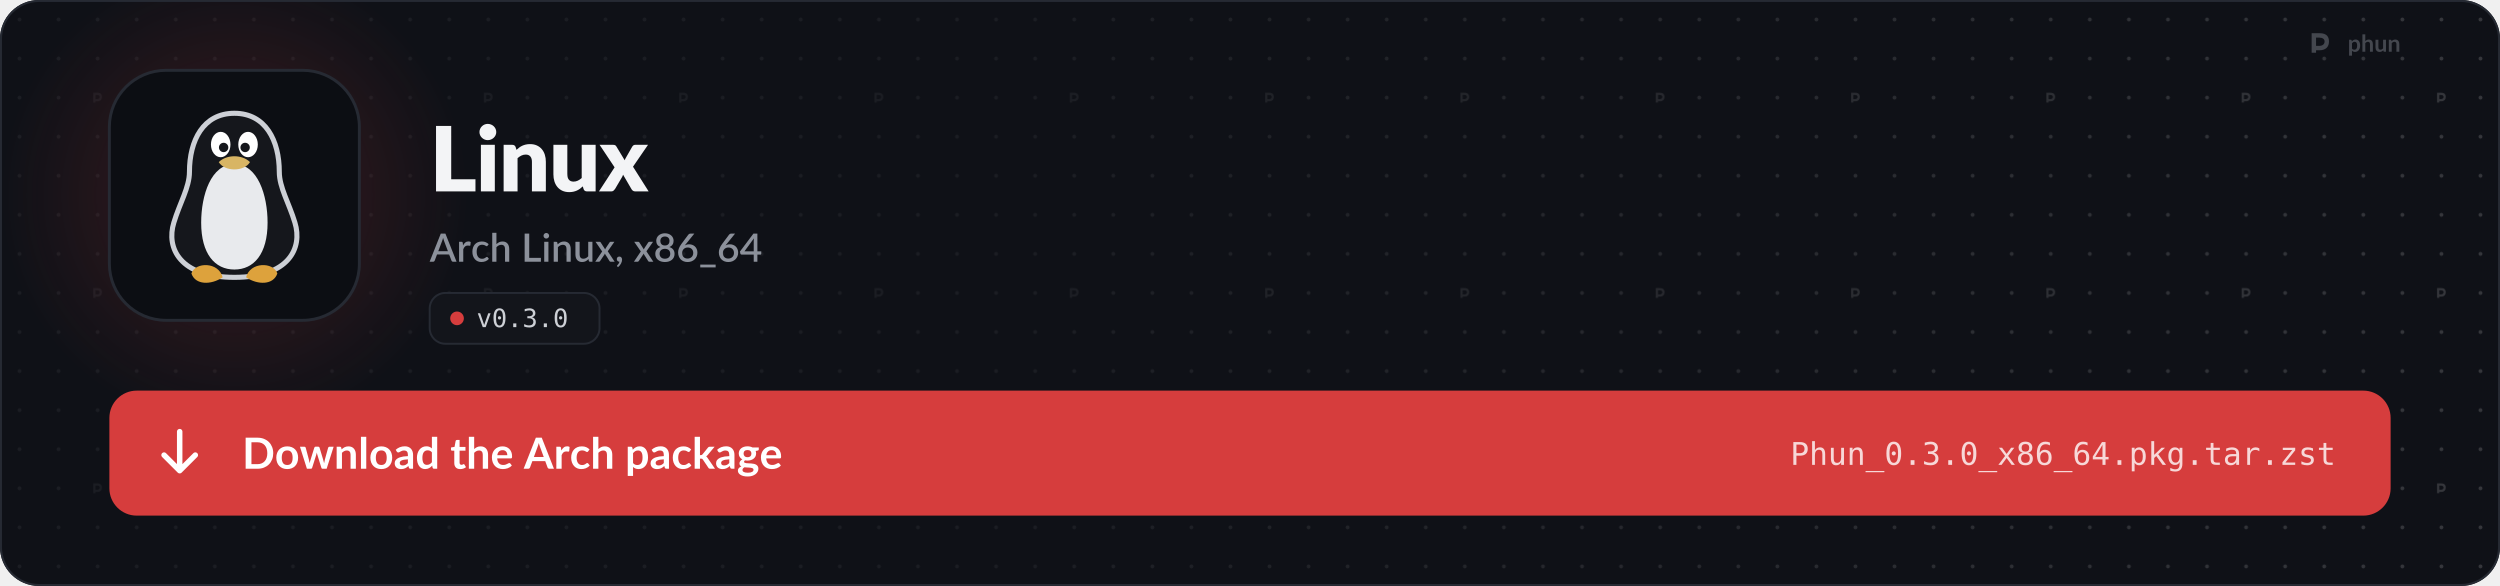
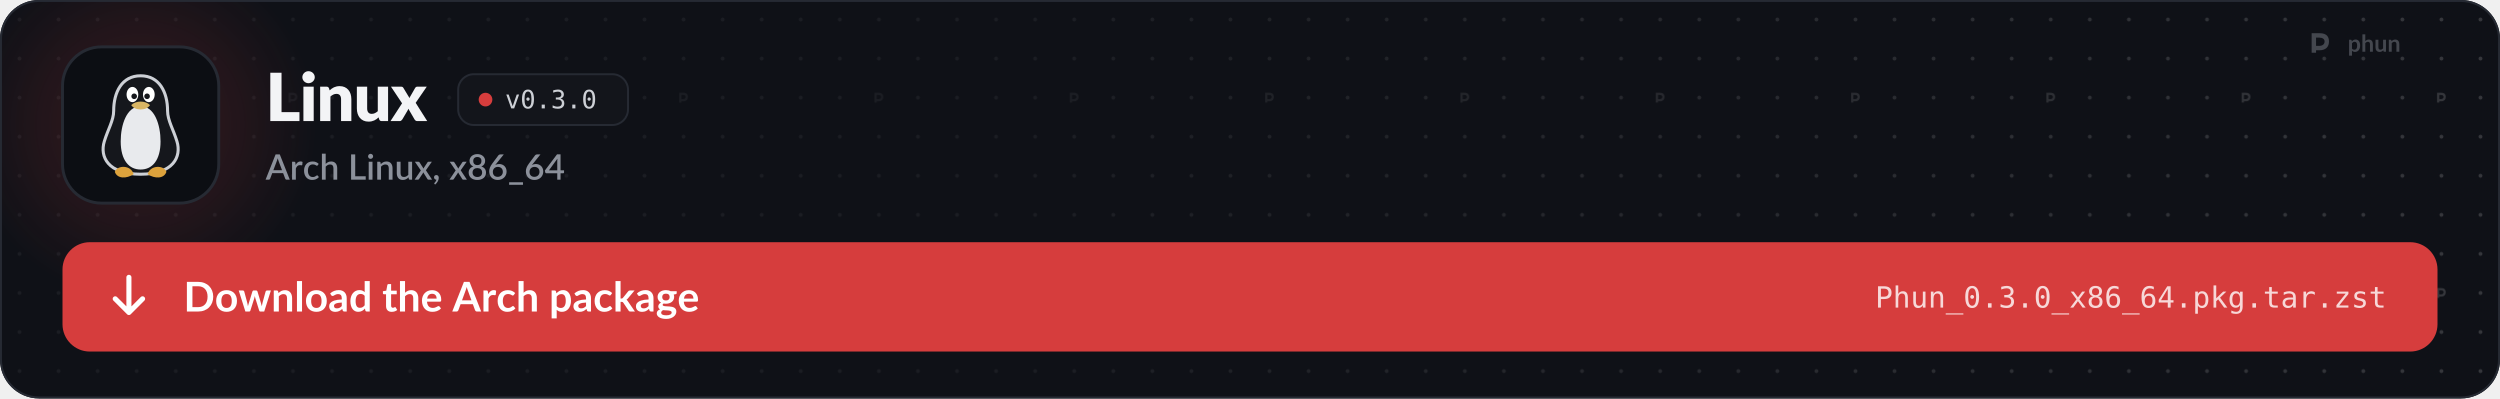
- <svg xmlns="http://www.w3.org/2000/svg" width="1280" height="300" viewBox="0 0 1280 300" role="img" aria-labelledby="t d">
+ <svg xmlns="http://www.w3.org/2000/svg" width="1280" height="204" viewBox="0 0 1280 204" role="img" aria-labelledby="t d">
  <style>
  .pulse { animation: pulse 2.6s ease-in-out infinite; }
  .pulse.b { animation-delay: .5s; }
  .pulse.c { animation-delay: 1s; }
  @keyframes pulse { 0%, 100% { opacity: 1; } 50% { opacity: .35; } }
  .flow { stroke-dasharray: 4 6; animation: flow 1.6s linear infinite; }
  @keyframes flow { to { stroke-dashoffset: -20; } }
  .blink { animation: blink 1.1s steps(1) infinite; }
  @keyframes blink { 50% { opacity: 0; } }
  .rise { animation: rise .7s cubic-bezier(.2,.7,.2,1) both; }
  @keyframes rise { from { opacity: 0; transform: translateY(8px); } }
  .spin { transform-box: fill-box; transform-origin: center; animation: spin 6s linear infinite; }
  @keyframes spin { to { transform: rotate(360deg); } }
  .bob { animation: bob 3s ease-in-out infinite; }
  @keyframes bob { 50% { transform: translateY(-4px); } }

  .sway { transform-box: view-box; transform-origin: 52px 22px; animation: sway 3.2s ease-in-out infinite; }
  @keyframes sway { 0%, 100% { transform: rotate(-6deg); } 50% { transform: rotate(8deg); } }
  .pane { animation: pane 4s ease-in-out infinite; }
  @keyframes pane { 0%, 100% { opacity: .55; } 12%, 30% { opacity: 1; } 45% { opacity: .55; } }
  .waddle { transform-box: view-box; transform-origin: 50px 96px; animation: waddle 1.6s ease-in-out infinite; }
  @keyframes waddle { 0%, 100% { transform: rotate(-5deg); } 50% { transform: rotate(5deg); } }
  .lid { transform-box: fill-box; transform-origin: center; animation: lid 4.5s infinite; }
  @keyframes lid { 0%, 92%, 100% { transform: scaleY(1); } 95% { transform: scaleY(.1); } }
  .drop { animation: drop 1.8s ease-in-out infinite; }
  @keyframes drop { 0%, 100% { transform: translateY(-2px); } 50% { transform: translateY(3px); } }

  @media (prefers-reduced-motion: reduce) { * { animation: none !important; } }
</style>
  <defs>
    <path id="k21" d="M1019 -270L1019 0L141 0L141 -1457L479 -1457L479 -270L1019 -270Z" />
    <path id="k98" d="M422 -1037L422 0L112 0L112 -1037L422 -1037ZM454 -1321Q454 -1284 439 -1251.5Q424 -1219 398 -1194.5Q372 -1170 337.5 -1155.5Q303 -1141 264 -1141Q226 -1141 193 -1155.5Q160 -1170 134.5 -1194.5Q109 -1219 94.5 -1251.5Q80 -1284 80 -1321Q80 -1359 94.5 -1392Q109 -1425 134.5 -1450Q160 -1475 193 -1489Q226 -1503 264 -1503Q303 -1503 337.5 -1489Q372 -1475 398 -1450Q424 -1425 439 -1392Q454 -1359 454 -1321Z" />
    <path id="k109" d="M391 -925Q421 -953 453 -977Q485 -1001 521.5 -1017.5Q558 -1034 600.5 -1043.5Q643 -1053 693 -1053Q778 -1053 843.5 -1023.5Q909 -994 954 -941.5Q999 -889 1022 -816.5Q1045 -744 1045 -659L1045 0L735 0L735 -659Q735 -735 700 -777.5Q665 -820 597 -820Q546 -820 501.5 -798.5Q457 -777 415 -740L415 0L105 0L105 -1037L297 -1037Q355 -1037 373 -985L391 -925Z" />
    <path id="k134" d="M1035 -1037L1035 0L843 0Q785 0 767 -52L749 -112Q719 -83 687 -59.5Q655 -36 618.5 -19.5Q582 -3 539.5 6.5Q497 16 447 16Q362 16 296.5 -13.5Q231 -43 186 -96Q141 -149 118 -221Q95 -293 95 -379L95 -1037L405 -1037L405 -379Q405 -302 440 -260Q475 -218 543 -218Q594 -218 638.5 -239.5Q683 -261 725 -298L725 -1037L1035 -1037Z" />
    <path id="k138" d="M1097 0L799 0Q766 0 745.5 -16Q725 -32 713 -54L528 -372Q523 -355 516 -340Q509 -325 501 -312L349 -54Q335 -34 316 -17Q297 0 267 0L-9 0L339 -536L5 -1037L303 -1037Q336 -1037 351.5 -1028.5Q367 -1020 379 -1000L564 -693Q570 -711 579 -728.5Q588 -746 599 -764L731 -995Q745 -1017 760.5 -1027Q776 -1037 799 -1037L1083 -1037L749 -550L1097 0Z" />
+     <path id="o89" d="M100 -1120L291 -1120L616 -180L942 -1120L1133 -1120L735 0L498 0L100 -1120Z" />
+     <path id="o19" d="M483 -750Q483 -805 521.5 -845Q560 -885 614 -885Q670 -885 710 -845Q750 -805 750 -750Q750 -694 710.5 -655Q671 -616 614 -616Q558 -616 520.5 -654Q483 -692 483 -750ZM616 -1360Q475 -1360 405.5 -1208Q336 -1056 336 -745Q336 -435 405.5 -283Q475 -131 616 -131Q758 -131 827.5 -283Q897 -435 897 -745Q897 -1056 827.5 -1208Q758 -1360 616 -1360ZM616 -1520Q855 -1520 977.5 -1324Q1100 -1128 1100 -745Q1100 -363 977.5 -167Q855 29 616 29Q377 29 255 -167Q133 -363 133 -745Q133 -1128 255 -1324Q377 -1520 616 -1520Z" />
+     <path id="o17" d="M489 -305L741 -305L741 0L489 0L489 -305Z" />
+     <path id="o22" d="M776 -799Q923 -760 1001 -660.5Q1079 -561 1079 -412Q1079 -206 940.5 -88.5Q802 29 557 29Q454 29 347 10Q240 -9 137 -45L137 -246Q239 -193 338 -167Q437 -141 535 -141Q701 -141 790 -216Q879 -291 879 -432Q879 -562 790 -638.5Q701 -715 549 -715L395 -715L395 -881L549 -881Q688 -881 766 -942Q844 -1003 844 -1112Q844 -1227 771.5 -1288.5Q699 -1350 565 -1350Q476 -1350 381 -1330Q286 -1310 182 -1270L182 -1456Q303 -1488 397.5 -1504Q492 -1520 565 -1520Q783 -1520 913.5 -1410.5Q1044 -1301 1044 -1120Q1044 -997 975.5 -915Q907 -833 776 -799Z" />
    <path id="s3" d="M933 -540L735 -1066Q711 -1127 686 -1221Q675 -1174 662 -1134.5Q649 -1095 638 -1065L440 -540L933 -540ZM1376 0L1195 0Q1164 0 1145 -15.5Q1126 -31 1116 -54L996 -372L376 -372L256 -54Q248 -34 228 -17Q208 0 178 0L-3 0L568 -1440L805 -1440L1376 0Z" />
    <path id="s117" d="M334 -831Q382 -928 450 -983.5Q518 -1039 613 -1039Q646 -1039 675 -1031.5Q704 -1024 727 -1009L712 -847Q708 -830 699.5 -823.5Q691 -817 677 -817Q662 -817 634 -822.5Q606 -828 575 -828Q530 -828 495.5 -815Q461 -802 433.5 -777Q406 -752 385 -716Q364 -680 346 -634L346 0L131 0L131 -1020L256 -1020Q290 -1020 303 -1007.5Q316 -995 321 -964L334 -831Z" />
    <path id="s49" d="M852 -820Q842 -807 833 -800Q824 -793 807 -793Q790 -793 771.5 -805Q753 -817 727.5 -831.5Q702 -846 666 -858Q630 -870 576 -870Q506 -870 453.5 -845Q401 -820 365.5 -773.5Q330 -727 312.5 -660.5Q295 -594 295 -511Q295 -425 314 -358Q333 -291 368.5 -245Q404 -199 454.5 -175Q505 -151 568 -151Q630 -151 669 -166Q708 -181 734 -199Q760 -217 778.5 -232Q797 -247 818 -247Q844 -247 858 -227L919 -148Q882 -103 837 -72Q792 -41 742 -21.5Q692 -2 638 6.5Q584 15 529 15Q434 15 351.5 -20.5Q269 -56 207.5 -123.5Q146 -191 110.5 -288.5Q75 -386 75 -511Q75 -624 107 -720.5Q139 -817 200.5 -887Q262 -957 353 -996.5Q444 -1036 563 -1036Q674 -1036 758.5 -1000Q843 -964 909 -898L852 -820Z" />
    <path id="s95" d="M346 -899Q409 -961 484 -998.5Q559 -1036 659 -1036Q743 -1036 806.5 -1008Q870 -980 913.5 -929Q957 -878 979 -806.5Q1001 -735 1001 -649L1001 0L787 0L787 -649Q787 -752 739.5 -809Q692 -866 595 -866Q523 -866 461.5 -833Q400 -800 346 -743L346 0L131 0L131 -1480L346 -1480L346 -899Z" />
    <path id="s21" d="M1003 -196L1003 0L171 0L171 -1440L405 -1440L405 -196L1003 -196Z" />
    <path id="s98" d="M355 -1020L355 0L140 0L140 -1020L355 -1020ZM391 -1328Q391 -1299 379.5 -1273Q368 -1247 348 -1227.5Q328 -1208 301.5 -1196.5Q275 -1185 245 -1185Q216 -1185 190.5 -1196.5Q165 -1208 146 -1227.5Q127 -1247 115.5 -1273Q104 -1299 104 -1328Q104 -1358 115.5 -1384Q127 -1410 146 -1429.5Q165 -1449 190.5 -1460.5Q216 -1472 245 -1472Q275 -1472 301.5 -1460.5Q328 -1449 348 -1429.5Q368 -1410 379.5 -1384Q391 -1358 391 -1328Z" />
    <path id="s109" d="M332 -885Q365 -919 400.5 -946.5Q436 -974 476 -994Q516 -1014 561 -1025Q606 -1036 659 -1036Q743 -1036 806.5 -1008Q870 -980 913.5 -929Q957 -878 979 -806.5Q1001 -735 1001 -649L1001 0L787 0L787 -649Q787 -752 739.5 -809Q692 -866 595 -866Q523 -866 461.5 -833Q400 -800 346 -743L346 0L131 0L131 -1020L261 -1020Q305 -1020 317 -979L332 -885Z" />
    <path id="s134" d="M991 -1020L991 0L861 0Q818 0 806 -41L790 -136Q758 -102 722.5 -74Q687 -46 647 -26Q607 -6 561.5 5Q516 16 464 16Q380 16 316 -12Q252 -40 208.5 -91Q165 -142 143 -213.5Q121 -285 121 -371L121 -1020L336 -1020L336 -371Q336 -268 383.5 -211Q431 -154 528 -154Q599 -154 660.5 -186.5Q722 -219 776 -276L776 -1020L991 -1020Z" />
    <path id="s138" d="M1007 0L801 0Q776 0 761.5 -13Q747 -26 738 -42L503 -419Q494 -385 479 -360L266 -42Q255 -26 241.5 -13Q228 0 206 0L14 0L367 -526L28 -1020L234 -1020Q259 -1020 270.5 -1012.5Q282 -1005 291 -990L522 -630Q531 -663 550 -693L745 -986Q765 -1020 796 -1020L993 -1020L654 -535L1007 0Z" />
    <path id="s311" d="M227 -1Q198 -1 174 -11.5Q150 -22 132.5 -40.5Q115 -59 105.5 -84Q96 -109 96 -139Q96 -165 105.5 -188Q115 -211 132.5 -228Q150 -245 174.5 -254.5Q199 -264 228 -264Q262 -264 288 -251.5Q314 -239 331.5 -217.5Q349 -196 357.5 -167.5Q366 -139 366 -107Q366 -61 352.5 -10Q339 41 312.5 91.5Q286 142 247.5 190Q209 238 160 278L123 244Q115 236 111.5 229Q108 222 108 211Q108 194 125 179Q135 168 151 150Q167 132 183 109Q199 86 212.5 58Q226 30 232 -1L227 -1Z" />
    <path id="s1142" d="M580 -154Q645 -154 696 -172.5Q747 -191 781.5 -224.5Q816 -258 834 -304Q852 -350 852 -404Q852 -470 831.5 -518Q811 -566 774.5 -597.5Q738 -629 688 -644.5Q638 -660 580 -660Q522 -660 472 -644.5Q422 -629 385.5 -597.5Q349 -566 328.5 -518Q308 -470 308 -404Q308 -350 326 -304Q344 -258 378.5 -224.5Q413 -191 464 -172.5Q515 -154 580 -154ZM580 -1291Q521 -1291 476.5 -1273Q432 -1255 403 -1225Q374 -1195 359.5 -1154.5Q345 -1114 345 -1069Q345 -1024 357.5 -981Q370 -938 397.5 -904.5Q425 -871 470 -851Q515 -831 580 -831Q645 -831 690 -851Q735 -871 762.5 -904.5Q790 -938 802.5 -981Q815 -1024 815 -1069Q815 -1114 800.5 -1154.5Q786 -1195 756.5 -1225Q727 -1255 683 -1273Q639 -1291 580 -1291ZM807 -751Q940 -710 1006.5 -621Q1073 -532 1073 -400Q1073 -305 1037 -228Q1001 -151 936 -97Q871 -43 780.5 -13.5Q690 16 580 16Q470 16 379.5 -13.5Q289 -43 224 -97Q159 -151 123 -228Q87 -305 87 -400Q87 -532 153.5 -621Q220 -710 353 -751Q245 -794 190.5 -876Q136 -958 136 -1073Q136 -1154 168 -1224Q200 -1294 258.5 -1345.5Q317 -1397 399 -1426.5Q481 -1456 580 -1456Q679 -1456 760.5 -1426.5Q842 -1397 900.5 -1345.5Q959 -1294 991.5 -1224Q1024 -1154 1024 -1073Q1024 -958 969.5 -876Q915 -794 807 -751Z" />
    <path id="s1141" d="M578 -162Q643 -162 697 -183.5Q751 -205 789.5 -243Q828 -281 849 -333Q870 -385 870 -446Q870 -512 849.5 -564.5Q829 -617 791.5 -653Q754 -689 701.5 -708.5Q649 -728 586 -728Q521 -728 468.5 -706Q416 -684 379 -646Q342 -608 322 -557Q302 -506 302 -449Q302 -385 320 -332Q338 -279 373 -241.5Q408 -204 459.5 -183Q511 -162 578 -162ZM499 -910Q483 -890 468.5 -872Q454 -854 440 -836Q486 -862 541 -877Q596 -892 659 -892Q743 -892 820 -864.5Q897 -837 955.5 -782.5Q1014 -728 1049 -647.5Q1084 -567 1084 -462Q1084 -362 1047.5 -275Q1011 -188 945 -123.5Q879 -59 786.5 -21.5Q694 16 582 16Q470 16 380 -20Q290 -56 226.5 -121.5Q163 -187 129 -279Q95 -371 95 -484Q95 -582 137 -689Q179 -796 267 -914L621 -1389Q637 -1410 667.5 -1425Q698 -1440 736 -1440L926 -1440L499 -910Z" />
    <path id="s333" d="M857 148L857 290L69 290L69 148L857 148Z" />
    <path id="s403" d="M721 -532L721 -1058Q721 -1121 730 -1196L246 -532L721 -532ZM1107 -532L1107 -408Q1107 -390 1095.5 -377Q1084 -364 1061 -364L908 -364L908 0L721 0L721 -364L98 -364Q75 -364 58.5 -377.5Q42 -391 37 -411L15 -521L706 -1441L908 -1441L908 -532L1107 -532Z" />
-     <path id="o89" d="M100 -1120L291 -1120L616 -180L942 -1120L1133 -1120L735 0L498 0L100 -1120Z" />
-     <path id="o19" d="M483 -750Q483 -805 521.5 -845Q560 -885 614 -885Q670 -885 710 -845Q750 -805 750 -750Q750 -694 710.5 -655Q671 -616 614 -616Q558 -616 520.5 -654Q483 -692 483 -750ZM616 -1360Q475 -1360 405.5 -1208Q336 -1056 336 -745Q336 -435 405.5 -283Q475 -131 616 -131Q758 -131 827.5 -283Q897 -435 897 -745Q897 -1056 827.5 -1208Q758 -1360 616 -1360ZM616 -1520Q855 -1520 977.5 -1324Q1100 -1128 1100 -745Q1100 -363 977.5 -167Q855 29 616 29Q377 29 255 -167Q133 -363 133 -745Q133 -1128 255 -1324Q377 -1520 616 -1520Z" />
-     <path id="o17" d="M489 -305L741 -305L741 0L489 0L489 -305Z" />
-     <path id="o22" d="M776 -799Q923 -760 1001 -660.5Q1079 -561 1079 -412Q1079 -206 940.5 -88.5Q802 29 557 29Q454 29 347 10Q240 -9 137 -45L137 -246Q239 -193 338 -167Q437 -141 535 -141Q701 -141 790 -216Q879 -291 879 -432Q879 -562 790 -638.5Q701 -715 549 -715L395 -715L395 -881L549 -881Q688 -881 766 -942Q844 -1003 844 -1112Q844 -1227 771.5 -1288.5Q699 -1350 565 -1350Q476 -1350 381 -1330Q286 -1310 182 -1270L182 -1456Q303 -1488 397.5 -1504Q492 -1520 565 -1520Q783 -1520 913.5 -1410.5Q1044 -1301 1044 -1120Q1044 -997 975.5 -915Q907 -833 776 -799Z" />
    <path id="b9" d="M1445 -723Q1445 -564 1392 -431Q1339 -298 1243 -202Q1147 -106 1012 -53Q877 0 712 0L161 0L161 -1446L712 -1446Q877 -1446 1012 -1392.5Q1147 -1339 1243 -1243.5Q1339 -1148 1392 -1015Q1445 -882 1445 -723ZM1169 -723Q1169 -842 1137.5 -936.5Q1106 -1031 1046.5 -1096.5Q987 -1162 902.5 -1197Q818 -1232 712 -1232L431 -1232L431 -214L712 -214Q818 -214 902.5 -249Q987 -284 1046.5 -349.5Q1106 -415 1137.5 -509.5Q1169 -604 1169 -723Z" />
    <path id="b111" d="M576 -1042Q690 -1042 783.5 -1005Q877 -968 943.5 -900Q1010 -832 1046 -734Q1082 -636 1082 -515Q1082 -393 1046 -295Q1010 -197 943.5 -128Q877 -59 783.5 -22Q690 15 576 15Q461 15 367 -22Q273 -59 206.5 -128Q140 -197 103.5 -295Q67 -393 67 -515Q67 -636 103.5 -734Q140 -832 206.5 -900Q273 -968 367 -1005Q461 -1042 576 -1042ZM576 -175Q704 -175 765.5 -261Q827 -347 827 -513Q827 -679 765.5 -766Q704 -853 576 -853Q446 -853 383.5 -765.5Q321 -678 321 -513Q321 -348 383.5 -261.5Q446 -175 576 -175Z" />
    <path id="b137" d="M1587 -1026L1261 0L1063 0Q1029 0 1016 -44L832 -637Q823 -667 815.5 -696.5Q808 -726 803 -756Q797 -726 789.5 -695.5Q782 -665 773 -635L586 -44Q574 0 533 0L343 0L18 -1026L215 -1026Q242 -1026 261 -1013Q280 -1000 286 -980L433 -432Q444 -387 452.5 -344Q461 -301 467 -258Q478 -301 490.5 -344Q503 -387 517 -432L687 -982Q693 -1002 710.5 -1015Q728 -1028 753 -1028L862 -1028Q888 -1028 906.5 -1015Q925 -1002 931 -982L1096 -432Q1109 -387 1120.5 -343.5Q1132 -300 1143 -257Q1156 -342 1180 -432L1331 -980Q1338 -1000 1356 -1013Q1374 -1026 1399 -1026L1587 -1026Z" />
    <path id="b109" d="M353 -900Q384 -931 418.5 -957.5Q453 -984 491.5 -1002.5Q530 -1021 574 -1031.5Q618 -1042 670 -1042Q754 -1042 819 -1013.5Q884 -985 927.5 -933.5Q971 -882 993.5 -810.5Q1016 -739 1016 -653L1016 0L769 0L769 -653Q769 -747 726 -798.5Q683 -850 595 -850Q531 -850 475 -821Q419 -792 369 -742L369 0L122 0L122 -1026L273 -1026Q321 -1026 336 -981L353 -900Z" />
    <path id="b1140" d="M372 -1486L372 0L125 0L125 -1486L372 -1486Z" />
    <path id="b45" d="M664 -438Q557 -433 484 -419.5Q411 -406 367 -385Q323 -364 304 -336Q285 -308 285 -275Q285 -210 323.5 -182Q362 -154 424 -154Q500 -154 555.5 -181.5Q611 -209 664 -265L664 -438ZM98 -883Q275 -1045 524 -1045Q614 -1045 685 -1015.5Q756 -986 805 -933.5Q854 -881 879.5 -808Q905 -735 905 -648L905 0L793 0Q758 0 739 -10.5Q720 -21 709 -53L687 -127Q648 -92 611 -65.5Q574 -39 534 -21Q494 -3 448.5 6.5Q403 16 348 16Q283 16 228 -1.5Q173 -19 133 -54Q93 -89 71 -141Q49 -193 49 -262Q49 -301 62 -339.5Q75 -378 104.5 -413Q134 -448 181 -479Q228 -510 296.5 -533Q365 -556 456 -570.5Q547 -585 664 -588L664 -648Q664 -751 620 -800.5Q576 -850 493 -850Q433 -850 393.5 -836Q354 -822 324 -804.5Q294 -787 269.5 -773Q245 -759 215 -759Q189 -759 171 -772.5Q153 -786 142 -804L98 -883Z" />
    <path id="b55" d="M766 -764Q724 -815 674.5 -836Q625 -857 568 -857Q512 -857 467 -836Q422 -815 390 -772.5Q358 -730 341 -664.5Q324 -599 324 -510Q324 -420 338.5 -357.5Q353 -295 380 -255.5Q407 -216 446 -198.5Q485 -181 533 -181Q610 -181 664 -213Q718 -245 766 -304L766 -764ZM1013 -1486L1013 0L862 0Q813 0 800 -45L779 -144Q717 -73 636.5 -29Q556 15 449 15Q365 15 295 -20Q225 -55 174.5 -121.5Q124 -188 96.5 -286Q69 -384 69 -510Q69 -624 100 -722Q131 -820 189 -892Q247 -964 328 -1004.5Q409 -1045 510 -1045Q596 -1045 657 -1018Q718 -991 766 -945L766 -1486L1013 -1486Z" />
    <path id="b124" d="M464 16Q330 16 258.5 -59.5Q187 -135 187 -268L187 -841L82 -841Q62 -841 48 -854Q34 -867 34 -893L34 -991L199 -1018L251 -1298Q256 -1318 270 -1329Q284 -1340 306 -1340L434 -1340L434 -1017L708 -1017L708 -841L434 -841L434 -285Q434 -237 457.5 -210Q481 -183 522 -183Q545 -183 560.5 -188.5Q576 -194 587.5 -200Q599 -206 608 -211.5Q617 -217 626 -217Q637 -217 644 -211.5Q651 -206 659 -195L733 -75Q679 -30 609 -7Q539 16 464 16Z" />
    <path id="b95" d="M369 -916Q429 -972 501 -1007Q573 -1042 670 -1042Q754 -1042 819 -1013.5Q884 -985 927.5 -933.5Q971 -882 993.5 -810.5Q1016 -739 1016 -653L1016 0L769 0L769 -653Q769 -747 726 -798.5Q683 -850 595 -850Q531 -850 475 -821Q419 -792 369 -742L369 0L122 0L122 -1486L369 -1486L369 -916Z" />
    <path id="b59" d="M783 -631Q783 -679 769.5 -721.5Q756 -764 729 -796Q702 -828 660.5 -846.5Q619 -865 564 -865Q457 -865 395.5 -804Q334 -743 317 -631L783 -631ZM312 -482Q318 -403 340 -345.5Q362 -288 398 -250.5Q434 -213 483.5 -194.5Q533 -176 593 -176Q653 -176 696.5 -190Q740 -204 772.5 -221Q805 -238 829.5 -252Q854 -266 877 -266Q908 -266 923 -243L994 -153Q953 -105 902 -72.5Q851 -40 795.5 -20.5Q740 -1 682.5 7Q625 15 571 15Q464 15 372 -20.5Q280 -56 212 -125.5Q144 -195 105 -297.5Q66 -400 66 -535Q66 -640 100 -732.5Q134 -825 197.5 -893.5Q261 -962 352.5 -1002Q444 -1042 559 -1042Q656 -1042 738 -1011Q820 -980 879 -920.5Q938 -861 971.5 -774.5Q1005 -688 1005 -577Q1005 -521 993 -501.5Q981 -482 947 -482L312 -482Z" />
    <path id="b3" d="M925 -546L749 -1027Q736 -1059 722 -1103Q708 -1147 694 -1198Q681 -1147 667 -1102.5Q653 -1058 640 -1025L465 -546L925 -546ZM1400 0L1192 0Q1157 0 1135 -17.5Q1113 -35 1102 -61L994 -356L395 -356L287 -61Q279 -38 256 -19Q233 0 199 0L-11 0L558 -1446L832 -1446L1400 0Z" />
    <path id="b117" d="M355 -848Q403 -940 469 -992.5Q535 -1045 625 -1045Q696 -1045 739 -1014L723 -829Q718 -811 708.5 -803.5Q699 -796 683 -796Q668 -796 638.5 -801Q609 -806 581 -806Q540 -806 508 -794Q476 -782 450.5 -759.5Q425 -737 405.5 -705Q386 -673 369 -632L369 0L122 0L122 -1026L267 -1026Q305 -1026 320 -1012.5Q335 -999 340 -964L355 -848Z" />
    <path id="b49" d="M857 -809Q846 -795 835.5 -787Q825 -779 805 -779Q786 -779 768 -790.5Q750 -802 725 -816.5Q700 -831 665.5 -842.5Q631 -854 580 -854Q515 -854 466 -830.5Q417 -807 384.5 -763Q352 -719 336 -656.5Q320 -594 320 -515Q320 -433 337.5 -369Q355 -305 388 -261.5Q421 -218 468 -195.5Q515 -173 574 -173Q633 -173 669.5 -187.5Q706 -202 731 -219.5Q756 -237 774.5 -251.5Q793 -266 816 -266Q846 -266 861 -243L932 -153Q891 -105 843 -72.5Q795 -40 743.5 -20.5Q692 -1 637.5 7Q583 15 529 15Q434 15 350 -20.5Q266 -56 203 -124Q140 -192 103.5 -290.5Q67 -389 67 -515Q67 -628 99.5 -724.5Q132 -821 195 -891.5Q258 -962 351 -1002Q444 -1042 565 -1042Q680 -1042 766.5 -1005Q853 -968 922 -899L857 -809Z" />
    <path id="b114" d="M369 -266Q411 -215 460.5 -194Q510 -173 568 -173Q624 -173 669 -194Q714 -215 745.5 -258Q777 -301 794 -366.5Q811 -432 811 -521Q811 -611 796.5 -673.5Q782 -736 755 -775Q728 -814 689.5 -832Q651 -850 602 -850Q525 -850 471 -817.5Q417 -785 369 -726L369 -266ZM356 -886Q419 -957 499 -1001Q579 -1045 687 -1045Q771 -1045 840.5 -1010Q910 -975 960.5 -908.5Q1011 -842 1038.5 -744.5Q1066 -647 1066 -521Q1066 -406 1035 -308Q1004 -210 946.5 -138Q889 -66 807.5 -25.5Q726 15 625 15Q539 15 478 -11.5Q417 -38 369 -85L369 335L122 335L122 -1026L273 -1026Q321 -1026 336 -981L356 -886Z" />
    <path id="b104" d="M369 -1486L369 -635L415 -635Q440 -635 454.5 -641.5Q469 -648 484 -668L739 -983Q755 -1004 774.5 -1015Q794 -1026 825 -1026L1051 -1026L732 -645Q698 -600 658 -576Q679 -561 695.5 -541Q712 -521 727 -498L1069 0L846 0Q817 0 796 -9.5Q775 -19 761 -44L499 -433Q485 -456 470 -463Q455 -470 425 -470L369 -470L369 0L122 0L122 -1486L369 -1486Z" />
    <path id="b93" d="M497 -538Q543 -538 577 -550.5Q611 -563 633.5 -585Q656 -607 667.5 -638Q679 -669 679 -706Q679 -782 633.5 -826.5Q588 -871 497 -871Q406 -871 360.5 -826.5Q315 -782 315 -706Q315 -670 326.5 -639Q338 -608 360.5 -585.5Q383 -563 417.5 -550.5Q452 -538 497 -538ZM776 46Q776 16 758 -3Q740 -22 709 -32.5Q678 -43 636.5 -48Q595 -53 548.5 -55.5Q502 -58 452.5 -60Q403 -62 356 -68Q315 -45 289.5 -14Q264 17 264 58Q264 85 277.5 108.5Q291 132 320.5 149Q350 166 397 175.5Q444 185 512 185Q581 185 631 174.5Q681 164 713.5 145.5Q746 127 761 101.5Q776 76 776 46ZM1022 -991L1022 -899Q1022 -855 969 -845L877 -828Q898 -775 898 -712Q898 -636 867.5 -574.5Q837 -513 783 -470Q729 -427 655.5 -403.5Q582 -380 497 -380Q467 -380 439 -383Q411 -386 384 -391Q336 -362 336 -326Q336 -295 364.5 -280.5Q393 -266 440 -260Q487 -254 547 -252.5Q607 -251 670 -246Q733 -241 793 -228.5Q853 -216 900 -189Q947 -162 975.5 -115.5Q1004 -69 1004 4Q1004 72 970.5 136Q937 200 873.5 250Q810 300 717.5 330.5Q625 361 507 361Q391 361 305 338.5Q219 316 162 278.5Q105 241 77 192Q49 143 49 90Q49 18 92.5 -30.5Q136 -79 212 -108Q171 -129 147 -164Q123 -199 123 -256Q123 -279 131.5 -303.5Q140 -328 156.5 -352Q173 -376 198 -397.5Q223 -419 257 -436Q179 -478 134.5 -548Q90 -618 90 -712Q90 -788 120.5 -849.5Q151 -911 205.5 -954.5Q260 -998 334.5 -1021Q409 -1044 497 -1044Q563 -1044 621 -1030.5Q679 -1017 727 -991L1022 -991Z" />
    <path id="o51" d="M399 -1327L399 -766L633 -766Q773 -766 851.5 -840Q930 -914 930 -1047Q930 -1180 852 -1253.5Q774 -1327 633 -1327L399 -1327ZM197 -1493L633 -1493Q883 -1493 1012 -1379.5Q1141 -1266 1141 -1047Q1141 -826 1012.5 -713Q884 -600 633 -600L399 -600L399 0L197 0L197 -1493Z" />
    <path id="o75" d="M1051 -694L1051 0L866 0L866 -694Q866 -845 813 -916Q760 -987 647 -987Q518 -987 448.5 -895.5Q379 -804 379 -633L379 0L195 0L195 -1556L379 -1556L379 -952Q428 -1048 512 -1097.5Q596 -1147 711 -1147Q882 -1147 966.5 -1034.5Q1051 -922 1051 -694Z" />
    <path id="o88" d="M195 -424L195 -1118L379 -1118L379 -424Q379 -273 432.5 -202Q486 -131 598 -131Q728 -131 797 -222.5Q866 -314 866 -485L866 -1118L1051 -1118L1051 0L866 0L866 -168Q817 -71 732.5 -21Q648 29 535 29Q363 29 279 -83.5Q195 -196 195 -424Z" />
    <path id="o81" d="M1051 -694L1051 0L866 0L866 -694Q866 -845 813 -916Q760 -987 647 -987Q518 -987 448.5 -895.5Q379 -804 379 -633L379 0L195 0L195 -1120L379 -1120L379 -952Q428 -1048 512 -1097.5Q596 -1147 711 -1147Q882 -1147 966.5 -1034.5Q1051 -922 1051 -694Z" />
    <path id="o66" d="M1233 403L1233 483L0 483L0 403L1233 403Z" />
    <path id="o91" d="M1118 -1120L717 -584L1157 0L944 0L616 -449L289 0L76 0L516 -584L115 -1120L319 -1120L616 -715L911 -1120L1118 -1120Z" />
    <path id="o27" d="M616 -709Q481 -709 407.5 -633.5Q334 -558 334 -420Q334 -282 408.5 -205.5Q483 -129 616 -129Q752 -129 825.5 -204.5Q899 -280 899 -420Q899 -557 824.5 -633Q750 -709 616 -709ZM440 -793Q311 -826 238.5 -916Q166 -1006 166 -1133Q166 -1311 287 -1415.5Q408 -1520 616 -1520Q825 -1520 946 -1415.5Q1067 -1311 1067 -1133Q1067 -1006 994.5 -916Q922 -826 793 -793Q943 -760 1022.5 -660Q1102 -560 1102 -401Q1102 -199 973 -85Q844 29 616 29Q388 29 259.5 -84.5Q131 -198 131 -399Q131 -559 210.5 -659.5Q290 -760 440 -793ZM367 -1114Q367 -994 431 -931Q495 -868 616 -868Q738 -868 802 -931Q866 -994 866 -1114Q866 -1236 802.5 -1300Q739 -1364 616 -1364Q495 -1364 431 -1299.5Q367 -1235 367 -1114Z" />
    <path id="o25" d="M991 -1460L991 -1274Q928 -1311 857 -1330.5Q786 -1350 709 -1350Q517 -1350 418 -1205.5Q319 -1061 319 -780Q367 -880 452 -933.5Q537 -987 647 -987Q863 -987 981.5 -854.5Q1100 -722 1100 -479Q1100 -237 978 -104Q856 29 635 29Q375 29 254 -157.5Q133 -344 133 -745Q133 -1123 278.5 -1321.5Q424 -1520 700 -1520Q774 -1520 848 -1504.5Q922 -1489 991 -1460ZM631 -829Q502 -829 428 -736Q354 -643 354 -479Q354 -315 428 -222Q502 -129 631 -129Q765 -129 833 -217.5Q901 -306 901 -479Q901 -653 833 -741Q765 -829 631 -829Z" />
    <path id="o23" d="M735 -1309L264 -520L735 -520L735 -1309ZM702 -1493L936 -1493L936 -520L1135 -520L1135 -356L936 -356L936 0L735 0L735 -356L102 -356L102 -547L702 -1493Z" />
    <path id="o83" d="M375 -141L375 426L190 426L190 -1120L375 -1120L375 -977Q421 -1060 497.5 -1103.5Q574 -1147 674 -1147Q877 -1147 992.5 -990Q1108 -833 1108 -555Q1108 -282 992 -126.5Q876 29 674 29Q572 29 495.5 -14.5Q419 -58 375 -141ZM915 -559Q915 -773 847.5 -882Q780 -991 647 -991Q513 -991 444 -881.5Q375 -772 375 -559Q375 -347 444 -237Q513 -127 647 -127Q780 -127 847.5 -236Q915 -345 915 -559Z" />
    <path id="o78" d="M236 -1556L426 -1556L426 -655L909 -1120L1133 -1120L692 -698L1202 0L977 0L563 -578L426 -449L426 0L236 0L236 -1556Z" />
    <path id="o74" d="M858 -569Q858 -776 790.5 -883.5Q723 -991 594 -991Q459 -991 388 -883.5Q317 -776 317 -569Q317 -362 388.5 -253.5Q460 -145 596 -145Q723 -145 790.5 -254Q858 -363 858 -569ZM1042 -72Q1042 180 923 310Q804 440 573 440Q497 440 414 426Q331 412 248 385L248 203Q346 249 426 271Q506 293 573 293Q722 293 790 212Q858 131 858 -45L858 -53L858 -178Q814 -84 738 -38Q662 8 553 8Q357 8 240 -149Q123 -306 123 -569Q123 -833 240 -990Q357 -1147 553 -1147Q661 -1147 736 -1104Q811 -1061 858 -971L858 -1116L1042 -1116L1042 -72Z" />
    <path id="o87" d="M614 -1438L614 -1120L1032 -1120L1032 -977L614 -977L614 -369Q614 -245 661 -196Q708 -147 825 -147L1032 -147L1032 0L807 0Q600 0 515 -83Q430 -166 430 -369L430 -977L131 -977L131 -1120L430 -1120L430 -1438L614 -1438Z" />
    <path id="o68" d="M702 -563L641 -563Q480 -563 398.5 -506.5Q317 -450 317 -338Q317 -237 378 -181Q439 -125 547 -125Q699 -125 786 -230.5Q873 -336 874 -522L874 -563L702 -563ZM1059 -639L1059 0L874 0L874 -166Q815 -66 725.5 -18.5Q636 29 508 29Q337 29 235 -67.5Q133 -164 133 -326Q133 -513 258.5 -610Q384 -707 627 -707L874 -707L874 -736Q873 -870 806 -930.5Q739 -991 592 -991Q498 -991 402 -964Q306 -937 215 -885L215 -1069Q317 -1108 410.5 -1127.5Q504 -1147 592 -1147Q731 -1147 829.5 -1106Q928 -1065 989 -983Q1027 -933 1043 -859.5Q1059 -786 1059 -639Z" />
    <path id="o85" d="M1155 -889Q1096 -935 1035 -956Q974 -977 901 -977Q729 -977 638 -869Q547 -761 547 -557L547 0L362 0L362 -1120L547 -1120L547 -901Q593 -1020 688.5 -1083.5Q784 -1147 915 -1147Q983 -1147 1042 -1130Q1101 -1113 1155 -1077L1155 -889Z" />
    <path id="o93" d="M227 -1122L1040 -1122L1040 -954L397 -150L1040 -150L1040 0L203 0L203 -170L846 -975L227 -975L227 -1122Z" />
    <path id="o86" d="M973 -1081L973 -901Q894 -947 814 -970Q734 -993 651 -993Q526 -993 464.5 -952.5Q403 -912 403 -829Q403 -754 449 -717Q495 -680 678 -645L752 -631Q889 -605 959.5 -527Q1030 -449 1030 -324Q1030 -158 912 -64.5Q794 29 584 29Q501 29 410 11.5Q319 -6 213 -41L213 -231Q316 -178 410 -151.5Q504 -125 588 -125Q710 -125 777 -174.5Q844 -224 844 -313Q844 -441 599 -490L591 -492L522 -506Q363 -537 290 -610.5Q217 -684 217 -811Q217 -972 326 -1059.5Q435 -1147 637 -1147Q727 -1147 810 -1130.5Q893 -1114 973 -1081Z" />
    <path id="b134" d="M1006 -1026L1006 0L855 0Q806 0 793 -45L776 -127Q713 -63 637 -23.5Q561 16 458 16Q374 16 309.5 -12.5Q245 -41 201 -93Q157 -145 134.5 -216.5Q112 -288 112 -374L112 -1026L359 -1026L359 -374Q359 -280 402.5 -228.5Q446 -177 533 -177Q597 -177 653 -205.5Q709 -234 759 -284L759 -1026L1006 -1026Z" />
    <clipPath id="card">
-       <rect width="1280" height="300" rx="20" />
+       <rect width="1280" height="204" rx="20" />
    </clipPath>
    <pattern id="dots" width="100" height="100" patternUnits="userSpaceOnUse">
      <circle cx="10" cy="10" r="1" fill="#fff" />
      <circle cx="30" cy="10" r="1" fill="#fff" />
      <circle cx="50" cy="10" r="1" fill="#fff" />
      <circle cx="70" cy="10" r="1" fill="#fff" />
      <circle cx="90" cy="10" r="1" fill="#fff" />
      <circle cx="10" cy="30" r="1" fill="#fff" />
      <circle cx="30" cy="30" r="1" fill="#fff" />
      <circle cx="50" cy="30" r="1" fill="#fff" />
      <circle cx="70" cy="30" r="1" fill="#fff" />
      <circle cx="90" cy="30" r="1" fill="#fff" />
      <circle cx="10" cy="50" r="1" fill="#fff" />
      <circle cx="30" cy="50" r="1" fill="#fff" />
      <circle cx="70" cy="50" r="1" fill="#fff" />
      <circle cx="90" cy="50" r="1" fill="#fff" />
      <circle cx="10" cy="70" r="1" fill="#fff" />
      <circle cx="30" cy="70" r="1" fill="#fff" />
      <circle cx="50" cy="70" r="1" fill="#fff" />
      <circle cx="70" cy="70" r="1" fill="#fff" />
      <circle cx="90" cy="70" r="1" fill="#fff" />
      <circle cx="10" cy="90" r="1" fill="#fff" />
      <circle cx="30" cy="90" r="1" fill="#fff" />
      <circle cx="50" cy="90" r="1" fill="#fff" />
      <circle cx="70" cy="90" r="1" fill="#fff" />
      <circle cx="90" cy="90" r="1" fill="#fff" />
      <path d="M78 48H144C204 48 220 80 220 116C220 156 198 188 140 188H114V208H78ZM114 84V152H138C170 152 184 136 184 116C184 96 168 84 138 84Z" transform="translate(46 46) scale(0.03125) translate(-21 0)" fill="#fff" fill-rule="evenodd" />
    </pattern>
    <linearGradient id="fade" x1="0" x2="1" y1="0" y2="0">
      <stop offset="0.4" stop-color="#fff" stop-opacity=".05" />
      <stop offset="1" stop-color="#fff" stop-opacity=".16" />
    </linearGradient>
    <mask id="dotmask">
-       <rect width="1280" height="300" fill="url(#fade)" />
+       <rect width="1280" height="204" fill="url(#fade)" />
    </mask>
    <radialGradient id="glow">
      <stop offset="0" stop-color="#d63d3d" stop-opacity=".22" />
      <stop offset="1" stop-color="#d63d3d" stop-opacity="0" />
    </radialGradient>
  </defs>
  <g clip-path="url(#card)">
-     <rect width="1280" height="300" fill="#0f1117" />
-     <rect width="1280" height="300" fill="url(#dots)" mask="url(#dotmask)" />
-     <circle cx="120" cy="100" r="120" fill="url(#glow)" />
-     <rect x="56" y="36" width="128" height="128" rx="29" fill="#0c0e13" stroke="#262a33" stroke-width="1.5" />
-     <g transform="translate(70 50)">
+     <rect width="1280" height="204" fill="#0f1117" />
+     <rect width="1280" height="204" fill="url(#dots)" mask="url(#dotmask)" />
+     <circle cx="72.0" cy="64.0" r="90" fill="url(#glow)" />
+     <rect x="32" y="24" width="80" height="80" rx="20" fill="#0c0e13" stroke="#262a33" stroke-width="1.5" />
+     <g transform="translate(42 34) scale(.6)">
      <g class="waddle">
        <path d="M50 8C34 8 27 22 27 38C27 46 22 54 19 64C15 77 22 92 50 92C78 92 85 77 81 64C78 54 73 46 73 38C73 22 66 8 50 8Z" fill="#15171c" stroke="#cdd0d6" stroke-width="2.6" stroke-linecap="round" stroke-linejoin="round" />
        <path d="M50 34C38 34 33 50 33 64C33 80 40 88 50 88C60 88 67 80 67 64C67 50 62 34 50 34Z" fill="#e8eaed" />
        <g class="lid">
          <ellipse cx="43" cy="24" rx="5" ry="6.5" fill="#fff" />
          <ellipse cx="57" cy="24" rx="5" ry="6.5" fill="#fff" />
          <circle cx="44.5" cy="25.5" r="2.4" fill="#15171c" />
          <circle cx="55.5" cy="25.5" r="2.4" fill="#15171c" />
        </g>
        <path d="M42 33C46 29 54 29 58 33C55 38 45 38 42 33Z" fill="#d8b564" />
        <path d="M28 90C30 84 42 84 44 92C38 96 30 96 28 90ZM56 92C58 84 70 84 72 90C70 96 62 96 56 92Z" fill="#dda23c" />
      </g>
    </g>
-     <g fill="#f3f4f6" transform="translate(220 98) scale(0.023)">
+     <g fill="#f3f4f6" transform="translate(136 62) scale(0.017)">
      <use href="#k21" x="0" />
-       <use href="#k98" x="1028" />
-       <use href="#k109" x="1541" />
-       <use href="#k134" x="2659" />
-       <use href="#k138" x="3777" />
-     </g>
-     <g fill="#8c919b" transform="translate(220 134) scale(0.01)">
+       <use href="#k98" x="1026" />
+       <use href="#k109" x="1537" />
+       <use href="#k134" x="2653" />
+       <use href="#k138" x="3770" />
+     </g>
+     <rect x="234.584" y="38" width="86.96" height="26" rx="8" fill="#13151b" stroke="#262a33" stroke-width="1" />
+     <circle cx="248.584" cy="51" r="3.5" fill="#d63d3d" class="pulse" />
+     <g fill="#cdd0d6" transform="translate(258.584 55.5) scale(0.00635)">
+       <use href="#o89" x="0" />
+       <use href="#o19" x="1233" />
+       <use href="#o17" x="2466" />
+       <use href="#o22" x="3699" />
+       <use href="#o17" x="4932" />
+       <use href="#o19" x="6165" />
+     </g>
+     <g fill="#8c919b" transform="translate(136 92) scale(0.009)">
      <use href="#s3" x="0" />
      <use href="#s117" x="1373" />
      <use href="#s49" x="2111" />
      <use href="#s95" x="3071" />
      <use href="#s21" x="4691" />
      <use href="#s98" x="5724" />
      <use href="#s109" x="6219" />
      <use href="#s134" x="7341" />
      <use href="#s138" x="8463" />
      <use href="#s311" x="9484" />
      <use href="#s138" x="10443" />
      <use href="#s1142" x="11464" />
      <use href="#s1141" x="12624" />
      <use href="#s333" x="13784" />
      <use href="#s1141" x="14710" />
      <use href="#s403" x="15870" />
    </g>
-     <rect x="220" y="150" width="86.96" height="26" rx="8" fill="#13151b" stroke="#262a33" stroke-width="1" />
-     <circle cx="234" cy="163" r="3.5" fill="#d63d3d" class="pulse" />
-     <g fill="#cdd0d6" transform="translate(244 167.5) scale(0.00635)">
-       <use href="#o89" x="0" />
-       <use href="#o19" x="1233" />
-       <use href="#o17" x="2466" />
-       <use href="#o22" x="3699" />
-       <use href="#o17" x="4932" />
-       <use href="#o19" x="6165" />
-     </g>
-     <rect x="56" y="200" width="1168" height="64" rx="14" fill="#d63d3d" />
+     <rect x="32" y="124" width="1216" height="56" rx="14" fill="#d63d3d" />
    <g class="drop">
-       <path d="M92 221.0v20m-8-8 8 8 8-8" fill="none" stroke="#fff" stroke-width="2.8" stroke-linecap="round" stroke-linejoin="round" />
-     </g>
-     <g fill="#fff" transform="translate(124 240) scale(0.011)">
+       <path d="M66 142.0v18m-7-7 7 7 7-7" fill="none" stroke="#fff" stroke-width="2.6" stroke-linecap="round" stroke-linejoin="round" />
+     </g>
+     <g fill="#fff" transform="translate(94 159.5) scale(0.0105)">
      <use href="#b9" x="0" />
      <use href="#b111" x="1521" />
      <use href="#b137" x="2670" />
      <use href="#b109" x="4275" />
      <use href="#b1140" x="5403" />
      <use href="#b111" x="5900" />
      <use href="#b45" x="7049" />
      <use href="#b55" x="8064" />
      <use href="#b124" x="9685" />
      <use href="#b95" x="10429" />
      <use href="#b59" x="11557" />
      <use href="#b3" x="13111" />
      <use href="#b117" x="14500" />
      <use href="#b49" x="15246" />
      <use href="#b95" x="16210" />
      <use href="#b114" x="17824" />
      <use href="#b45" x="18960" />
      <use href="#b49" x="19975" />
      <use href="#b104" x="20939" />
      <use href="#b45" x="22008" />
      <use href="#b93" x="23023" />
      <use href="#b59" x="24079" />
    </g>
    <g opacity=".8">
-       <g fill="#fff" transform="translate(916.648 238) scale(0.00781)">
+       <g fill="#fff" transform="translate(960.108 157.5) scale(0.00732)">
        <use href="#o51" x="0" />
        <use href="#o75" x="1233" />
        <use href="#o88" x="2466" />
        <use href="#o81" x="3699" />
        <use href="#o66" x="4932" />
        <use href="#o19" x="6165" />
        <use href="#o17" x="7398" />
        <use href="#o22" x="8631" />
        <use href="#o17" x="9864" />
        <use href="#o19" x="11097" />
        <use href="#o66" x="12330" />
        <use href="#o91" x="13563" />
        <use href="#o27" x="14796" />
        <use href="#o25" x="16029" />
        <use href="#o66" x="17262" />
        <use href="#o25" x="18495" />
        <use href="#o23" x="19728" />
        <use href="#o17" x="20961" />
        <use href="#o83" x="22194" />
        <use href="#o78" x="23427" />
        <use href="#o74" x="24660" />
        <use href="#o17" x="25893" />
        <use href="#o87" x="27126" />
        <use href="#o68" x="28359" />
        <use href="#o85" x="29592" />
        <use href="#o17" x="30825" />
        <use href="#o93" x="32058" />
        <use href="#o86" x="33291" />
        <use href="#o87" x="34524" />
      </g>
    </g>
    <g opacity=".42">
      <path d="M78 48H144C204 48 220 80 220 116C220 156 198 188 140 188H114V208H78ZM114 84V152H138C170 152 184 136 184 116C184 96 168 84 138 84Z" transform="translate(1180 14) scale(0.0625) translate(-21 0)" fill="#8c919b" fill-rule="evenodd" />
      <g fill="#8c919b" transform="translate(1202 26.5) scale(0.006)">
        <use href="#b114" x="0" />
        <use href="#b95" x="1136" />
        <use href="#b134" x="2264" />
        <use href="#b109" x="3392" />
      </g>
    </g>
  </g>
-   <rect x=".5" y=".5" width="1279" height="299" rx="19.5" fill="none" stroke="#262a33" />
+   <rect x=".5" y=".5" width="1279" height="203" rx="19.5" fill="none" stroke="#262a33" />
</svg>
